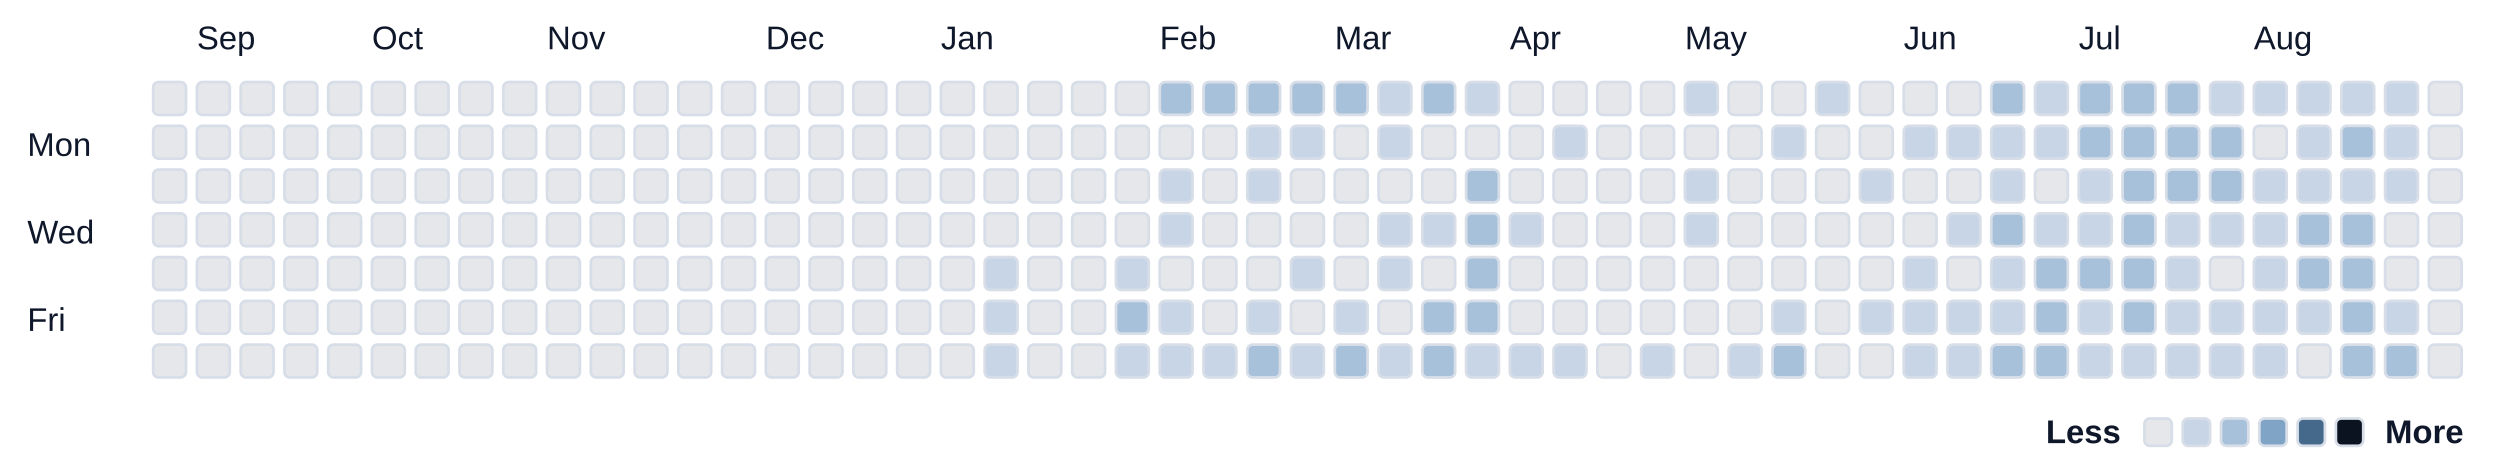
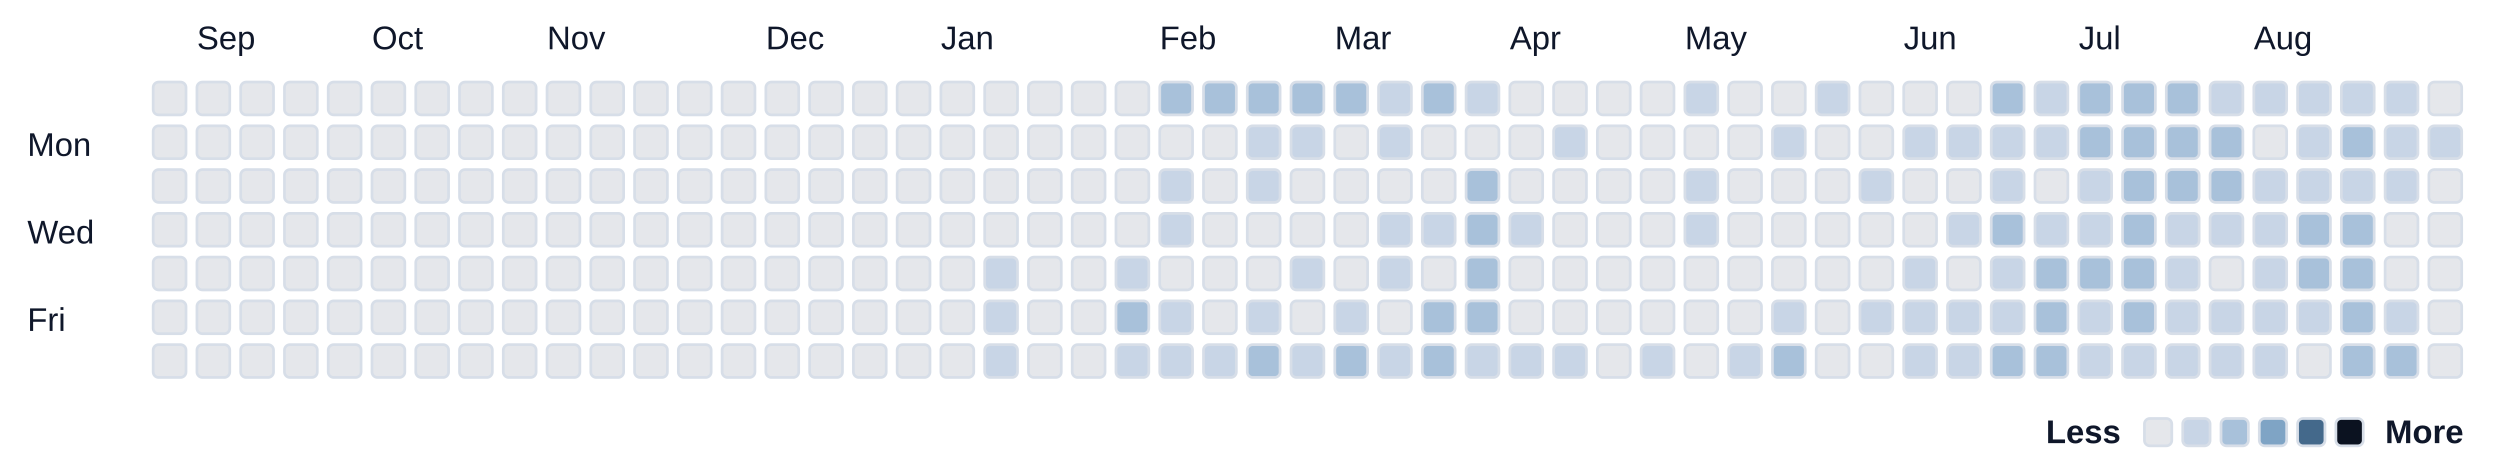
<svg xmlns="http://www.w3.org/2000/svg" baseProfile="tiny" height="174" version="1.2" width="914">
  <defs />
  <text fill="#0F172A" font-family="Segoe UI, Arial, sans-serif" font-size="12px" x="72" y="18">Sep</text>
  <text fill="#0F172A" font-family="Segoe UI, Arial, sans-serif" font-size="12px" x="136" y="18">Oct</text>
  <text fill="#0F172A" font-family="Segoe UI, Arial, sans-serif" font-size="12px" x="200" y="18">Nov</text>
  <text fill="#0F172A" font-family="Segoe UI, Arial, sans-serif" font-size="12px" x="280" y="18">Dec</text>
  <text fill="#0F172A" font-family="Segoe UI, Arial, sans-serif" font-size="12px" x="344" y="18">Jan</text>
  <text fill="#0F172A" font-family="Segoe UI, Arial, sans-serif" font-size="12px" x="424" y="18">Feb</text>
  <text fill="#0F172A" font-family="Segoe UI, Arial, sans-serif" font-size="12px" x="488" y="18">Mar</text>
  <text fill="#0F172A" font-family="Segoe UI, Arial, sans-serif" font-size="12px" x="552" y="18">Apr</text>
  <text fill="#0F172A" font-family="Segoe UI, Arial, sans-serif" font-size="12px" x="616" y="18">May</text>
  <text fill="#0F172A" font-family="Segoe UI, Arial, sans-serif" font-size="12px" x="696" y="18">Jun</text>
  <text fill="#0F172A" font-family="Segoe UI, Arial, sans-serif" font-size="12px" x="760" y="18">Jul</text>
  <text fill="#0F172A" font-family="Segoe UI, Arial, sans-serif" font-size="12px" x="824" y="18">Aug</text>
  <text fill="#0F172A" font-family="Segoe UI, Arial, sans-serif" font-size="12px" x="10" y="57">Mon</text>
  <text fill="#0F172A" font-family="Segoe UI, Arial, sans-serif" font-size="12px" x="10" y="89">Wed</text>
  <text fill="#0F172A" font-family="Segoe UI, Arial, sans-serif" font-size="12px" x="10" y="121">Fri</text>
  <rect fill="#E5E7EB" height="12" rx="2" ry="2" stroke="#D7DEE8" stroke-width="1" width="12" x="56" y="30" />
  <rect fill="#E5E7EB" height="12" rx="2" ry="2" stroke="#D7DEE8" stroke-width="1" width="12" x="56" y="46" />
  <rect fill="#E5E7EB" height="12" rx="2" ry="2" stroke="#D7DEE8" stroke-width="1" width="12" x="56" y="62" />
  <rect fill="#E5E7EB" height="12" rx="2" ry="2" stroke="#D7DEE8" stroke-width="1" width="12" x="56" y="78" />
  <rect fill="#E5E7EB" height="12" rx="2" ry="2" stroke="#D7DEE8" stroke-width="1" width="12" x="56" y="94" />
  <rect fill="#E5E7EB" height="12" rx="2" ry="2" stroke="#D7DEE8" stroke-width="1" width="12" x="56" y="110" />
  <rect fill="#E5E7EB" height="12" rx="2" ry="2" stroke="#D7DEE8" stroke-width="1" width="12" x="56" y="126" />
  <rect fill="#E5E7EB" height="12" rx="2" ry="2" stroke="#D7DEE8" stroke-width="1" width="12" x="72" y="30" />
  <rect fill="#E5E7EB" height="12" rx="2" ry="2" stroke="#D7DEE8" stroke-width="1" width="12" x="72" y="46" />
  <rect fill="#E5E7EB" height="12" rx="2" ry="2" stroke="#D7DEE8" stroke-width="1" width="12" x="72" y="62" />
  <rect fill="#E5E7EB" height="12" rx="2" ry="2" stroke="#D7DEE8" stroke-width="1" width="12" x="72" y="78" />
  <rect fill="#E5E7EB" height="12" rx="2" ry="2" stroke="#D7DEE8" stroke-width="1" width="12" x="72" y="94" />
  <rect fill="#E5E7EB" height="12" rx="2" ry="2" stroke="#D7DEE8" stroke-width="1" width="12" x="72" y="110" />
  <rect fill="#E5E7EB" height="12" rx="2" ry="2" stroke="#D7DEE8" stroke-width="1" width="12" x="72" y="126" />
  <rect fill="#E5E7EB" height="12" rx="2" ry="2" stroke="#D7DEE8" stroke-width="1" width="12" x="88" y="30" />
  <rect fill="#E5E7EB" height="12" rx="2" ry="2" stroke="#D7DEE8" stroke-width="1" width="12" x="88" y="46" />
  <rect fill="#E5E7EB" height="12" rx="2" ry="2" stroke="#D7DEE8" stroke-width="1" width="12" x="88" y="62" />
  <rect fill="#E5E7EB" height="12" rx="2" ry="2" stroke="#D7DEE8" stroke-width="1" width="12" x="88" y="78" />
  <rect fill="#E5E7EB" height="12" rx="2" ry="2" stroke="#D7DEE8" stroke-width="1" width="12" x="88" y="94" />
  <rect fill="#E5E7EB" height="12" rx="2" ry="2" stroke="#D7DEE8" stroke-width="1" width="12" x="88" y="110" />
  <rect fill="#E5E7EB" height="12" rx="2" ry="2" stroke="#D7DEE8" stroke-width="1" width="12" x="88" y="126" />
  <rect fill="#E5E7EB" height="12" rx="2" ry="2" stroke="#D7DEE8" stroke-width="1" width="12" x="104" y="30" />
  <rect fill="#E5E7EB" height="12" rx="2" ry="2" stroke="#D7DEE8" stroke-width="1" width="12" x="104" y="46" />
  <rect fill="#E5E7EB" height="12" rx="2" ry="2" stroke="#D7DEE8" stroke-width="1" width="12" x="104" y="62" />
  <rect fill="#E5E7EB" height="12" rx="2" ry="2" stroke="#D7DEE8" stroke-width="1" width="12" x="104" y="78" />
  <rect fill="#E5E7EB" height="12" rx="2" ry="2" stroke="#D7DEE8" stroke-width="1" width="12" x="104" y="94" />
  <rect fill="#E5E7EB" height="12" rx="2" ry="2" stroke="#D7DEE8" stroke-width="1" width="12" x="104" y="110" />
  <rect fill="#E5E7EB" height="12" rx="2" ry="2" stroke="#D7DEE8" stroke-width="1" width="12" x="104" y="126" />
  <rect fill="#E5E7EB" height="12" rx="2" ry="2" stroke="#D7DEE8" stroke-width="1" width="12" x="120" y="30" />
  <rect fill="#E5E7EB" height="12" rx="2" ry="2" stroke="#D7DEE8" stroke-width="1" width="12" x="120" y="46" />
  <rect fill="#E5E7EB" height="12" rx="2" ry="2" stroke="#D7DEE8" stroke-width="1" width="12" x="120" y="62" />
  <rect fill="#E5E7EB" height="12" rx="2" ry="2" stroke="#D7DEE8" stroke-width="1" width="12" x="120" y="78" />
  <rect fill="#E5E7EB" height="12" rx="2" ry="2" stroke="#D7DEE8" stroke-width="1" width="12" x="120" y="94" />
  <rect fill="#E5E7EB" height="12" rx="2" ry="2" stroke="#D7DEE8" stroke-width="1" width="12" x="120" y="110" />
  <rect fill="#E5E7EB" height="12" rx="2" ry="2" stroke="#D7DEE8" stroke-width="1" width="12" x="120" y="126" />
  <rect fill="#E5E7EB" height="12" rx="2" ry="2" stroke="#D7DEE8" stroke-width="1" width="12" x="136" y="30" />
  <rect fill="#E5E7EB" height="12" rx="2" ry="2" stroke="#D7DEE8" stroke-width="1" width="12" x="136" y="46" />
  <rect fill="#E5E7EB" height="12" rx="2" ry="2" stroke="#D7DEE8" stroke-width="1" width="12" x="136" y="62" />
  <rect fill="#E5E7EB" height="12" rx="2" ry="2" stroke="#D7DEE8" stroke-width="1" width="12" x="136" y="78" />
  <rect fill="#E5E7EB" height="12" rx="2" ry="2" stroke="#D7DEE8" stroke-width="1" width="12" x="136" y="94" />
  <rect fill="#E5E7EB" height="12" rx="2" ry="2" stroke="#D7DEE8" stroke-width="1" width="12" x="136" y="110" />
  <rect fill="#E5E7EB" height="12" rx="2" ry="2" stroke="#D7DEE8" stroke-width="1" width="12" x="136" y="126" />
  <rect fill="#E5E7EB" height="12" rx="2" ry="2" stroke="#D7DEE8" stroke-width="1" width="12" x="152" y="30" />
  <rect fill="#E5E7EB" height="12" rx="2" ry="2" stroke="#D7DEE8" stroke-width="1" width="12" x="152" y="46" />
  <rect fill="#E5E7EB" height="12" rx="2" ry="2" stroke="#D7DEE8" stroke-width="1" width="12" x="152" y="62" />
  <rect fill="#E5E7EB" height="12" rx="2" ry="2" stroke="#D7DEE8" stroke-width="1" width="12" x="152" y="78" />
  <rect fill="#E5E7EB" height="12" rx="2" ry="2" stroke="#D7DEE8" stroke-width="1" width="12" x="152" y="94" />
  <rect fill="#E5E7EB" height="12" rx="2" ry="2" stroke="#D7DEE8" stroke-width="1" width="12" x="152" y="110" />
  <rect fill="#E5E7EB" height="12" rx="2" ry="2" stroke="#D7DEE8" stroke-width="1" width="12" x="152" y="126" />
  <rect fill="#E5E7EB" height="12" rx="2" ry="2" stroke="#D7DEE8" stroke-width="1" width="12" x="168" y="30" />
  <rect fill="#E5E7EB" height="12" rx="2" ry="2" stroke="#D7DEE8" stroke-width="1" width="12" x="168" y="46" />
  <rect fill="#E5E7EB" height="12" rx="2" ry="2" stroke="#D7DEE8" stroke-width="1" width="12" x="168" y="62" />
  <rect fill="#E5E7EB" height="12" rx="2" ry="2" stroke="#D7DEE8" stroke-width="1" width="12" x="168" y="78" />
  <rect fill="#E5E7EB" height="12" rx="2" ry="2" stroke="#D7DEE8" stroke-width="1" width="12" x="168" y="94" />
  <rect fill="#E5E7EB" height="12" rx="2" ry="2" stroke="#D7DEE8" stroke-width="1" width="12" x="168" y="110" />
  <rect fill="#E5E7EB" height="12" rx="2" ry="2" stroke="#D7DEE8" stroke-width="1" width="12" x="168" y="126" />
  <rect fill="#E5E7EB" height="12" rx="2" ry="2" stroke="#D7DEE8" stroke-width="1" width="12" x="184" y="30" />
  <rect fill="#E5E7EB" height="12" rx="2" ry="2" stroke="#D7DEE8" stroke-width="1" width="12" x="184" y="46" />
  <rect fill="#E5E7EB" height="12" rx="2" ry="2" stroke="#D7DEE8" stroke-width="1" width="12" x="184" y="62" />
  <rect fill="#E5E7EB" height="12" rx="2" ry="2" stroke="#D7DEE8" stroke-width="1" width="12" x="184" y="78" />
  <rect fill="#E5E7EB" height="12" rx="2" ry="2" stroke="#D7DEE8" stroke-width="1" width="12" x="184" y="94" />
  <rect fill="#E5E7EB" height="12" rx="2" ry="2" stroke="#D7DEE8" stroke-width="1" width="12" x="184" y="110" />
  <rect fill="#E5E7EB" height="12" rx="2" ry="2" stroke="#D7DEE8" stroke-width="1" width="12" x="184" y="126" />
  <rect fill="#E5E7EB" height="12" rx="2" ry="2" stroke="#D7DEE8" stroke-width="1" width="12" x="200" y="30" />
  <rect fill="#E5E7EB" height="12" rx="2" ry="2" stroke="#D7DEE8" stroke-width="1" width="12" x="200" y="46" />
  <rect fill="#E5E7EB" height="12" rx="2" ry="2" stroke="#D7DEE8" stroke-width="1" width="12" x="200" y="62" />
  <rect fill="#E5E7EB" height="12" rx="2" ry="2" stroke="#D7DEE8" stroke-width="1" width="12" x="200" y="78" />
  <rect fill="#E5E7EB" height="12" rx="2" ry="2" stroke="#D7DEE8" stroke-width="1" width="12" x="200" y="94" />
  <rect fill="#E5E7EB" height="12" rx="2" ry="2" stroke="#D7DEE8" stroke-width="1" width="12" x="200" y="110" />
  <rect fill="#E5E7EB" height="12" rx="2" ry="2" stroke="#D7DEE8" stroke-width="1" width="12" x="200" y="126" />
  <rect fill="#E5E7EB" height="12" rx="2" ry="2" stroke="#D7DEE8" stroke-width="1" width="12" x="216" y="30" />
  <rect fill="#E5E7EB" height="12" rx="2" ry="2" stroke="#D7DEE8" stroke-width="1" width="12" x="216" y="46" />
  <rect fill="#E5E7EB" height="12" rx="2" ry="2" stroke="#D7DEE8" stroke-width="1" width="12" x="216" y="62" />
  <rect fill="#E5E7EB" height="12" rx="2" ry="2" stroke="#D7DEE8" stroke-width="1" width="12" x="216" y="78" />
  <rect fill="#E5E7EB" height="12" rx="2" ry="2" stroke="#D7DEE8" stroke-width="1" width="12" x="216" y="94" />
  <rect fill="#E5E7EB" height="12" rx="2" ry="2" stroke="#D7DEE8" stroke-width="1" width="12" x="216" y="110" />
  <rect fill="#E5E7EB" height="12" rx="2" ry="2" stroke="#D7DEE8" stroke-width="1" width="12" x="216" y="126" />
  <rect fill="#E5E7EB" height="12" rx="2" ry="2" stroke="#D7DEE8" stroke-width="1" width="12" x="232" y="30" />
  <rect fill="#E5E7EB" height="12" rx="2" ry="2" stroke="#D7DEE8" stroke-width="1" width="12" x="232" y="46" />
  <rect fill="#E5E7EB" height="12" rx="2" ry="2" stroke="#D7DEE8" stroke-width="1" width="12" x="232" y="62" />
  <rect fill="#E5E7EB" height="12" rx="2" ry="2" stroke="#D7DEE8" stroke-width="1" width="12" x="232" y="78" />
  <rect fill="#E5E7EB" height="12" rx="2" ry="2" stroke="#D7DEE8" stroke-width="1" width="12" x="232" y="94" />
  <rect fill="#E5E7EB" height="12" rx="2" ry="2" stroke="#D7DEE8" stroke-width="1" width="12" x="232" y="110" />
  <rect fill="#E5E7EB" height="12" rx="2" ry="2" stroke="#D7DEE8" stroke-width="1" width="12" x="232" y="126" />
  <rect fill="#E5E7EB" height="12" rx="2" ry="2" stroke="#D7DEE8" stroke-width="1" width="12" x="248" y="30" />
  <rect fill="#E5E7EB" height="12" rx="2" ry="2" stroke="#D7DEE8" stroke-width="1" width="12" x="248" y="46" />
  <rect fill="#E5E7EB" height="12" rx="2" ry="2" stroke="#D7DEE8" stroke-width="1" width="12" x="248" y="62" />
  <rect fill="#E5E7EB" height="12" rx="2" ry="2" stroke="#D7DEE8" stroke-width="1" width="12" x="248" y="78" />
  <rect fill="#E5E7EB" height="12" rx="2" ry="2" stroke="#D7DEE8" stroke-width="1" width="12" x="248" y="94" />
  <rect fill="#E5E7EB" height="12" rx="2" ry="2" stroke="#D7DEE8" stroke-width="1" width="12" x="248" y="110" />
  <rect fill="#E5E7EB" height="12" rx="2" ry="2" stroke="#D7DEE8" stroke-width="1" width="12" x="248" y="126" />
  <rect fill="#E5E7EB" height="12" rx="2" ry="2" stroke="#D7DEE8" stroke-width="1" width="12" x="264" y="30" />
  <rect fill="#E5E7EB" height="12" rx="2" ry="2" stroke="#D7DEE8" stroke-width="1" width="12" x="264" y="46" />
  <rect fill="#E5E7EB" height="12" rx="2" ry="2" stroke="#D7DEE8" stroke-width="1" width="12" x="264" y="62" />
  <rect fill="#E5E7EB" height="12" rx="2" ry="2" stroke="#D7DEE8" stroke-width="1" width="12" x="264" y="78" />
  <rect fill="#E5E7EB" height="12" rx="2" ry="2" stroke="#D7DEE8" stroke-width="1" width="12" x="264" y="94" />
  <rect fill="#E5E7EB" height="12" rx="2" ry="2" stroke="#D7DEE8" stroke-width="1" width="12" x="264" y="110" />
  <rect fill="#E5E7EB" height="12" rx="2" ry="2" stroke="#D7DEE8" stroke-width="1" width="12" x="264" y="126" />
  <rect fill="#E5E7EB" height="12" rx="2" ry="2" stroke="#D7DEE8" stroke-width="1" width="12" x="280" y="30" />
  <rect fill="#E5E7EB" height="12" rx="2" ry="2" stroke="#D7DEE8" stroke-width="1" width="12" x="280" y="46" />
  <rect fill="#E5E7EB" height="12" rx="2" ry="2" stroke="#D7DEE8" stroke-width="1" width="12" x="280" y="62" />
  <rect fill="#E5E7EB" height="12" rx="2" ry="2" stroke="#D7DEE8" stroke-width="1" width="12" x="280" y="78" />
  <rect fill="#E5E7EB" height="12" rx="2" ry="2" stroke="#D7DEE8" stroke-width="1" width="12" x="280" y="94" />
  <rect fill="#E5E7EB" height="12" rx="2" ry="2" stroke="#D7DEE8" stroke-width="1" width="12" x="280" y="110" />
  <rect fill="#E5E7EB" height="12" rx="2" ry="2" stroke="#D7DEE8" stroke-width="1" width="12" x="280" y="126" />
  <rect fill="#E5E7EB" height="12" rx="2" ry="2" stroke="#D7DEE8" stroke-width="1" width="12" x="296" y="30" />
  <rect fill="#E5E7EB" height="12" rx="2" ry="2" stroke="#D7DEE8" stroke-width="1" width="12" x="296" y="46" />
  <rect fill="#E5E7EB" height="12" rx="2" ry="2" stroke="#D7DEE8" stroke-width="1" width="12" x="296" y="62" />
  <rect fill="#E5E7EB" height="12" rx="2" ry="2" stroke="#D7DEE8" stroke-width="1" width="12" x="296" y="78" />
  <rect fill="#E5E7EB" height="12" rx="2" ry="2" stroke="#D7DEE8" stroke-width="1" width="12" x="296" y="94" />
  <rect fill="#E5E7EB" height="12" rx="2" ry="2" stroke="#D7DEE8" stroke-width="1" width="12" x="296" y="110" />
  <rect fill="#E5E7EB" height="12" rx="2" ry="2" stroke="#D7DEE8" stroke-width="1" width="12" x="296" y="126" />
  <rect fill="#E5E7EB" height="12" rx="2" ry="2" stroke="#D7DEE8" stroke-width="1" width="12" x="312" y="30" />
  <rect fill="#E5E7EB" height="12" rx="2" ry="2" stroke="#D7DEE8" stroke-width="1" width="12" x="312" y="46" />
  <rect fill="#E5E7EB" height="12" rx="2" ry="2" stroke="#D7DEE8" stroke-width="1" width="12" x="312" y="62" />
  <rect fill="#E5E7EB" height="12" rx="2" ry="2" stroke="#D7DEE8" stroke-width="1" width="12" x="312" y="78" />
  <rect fill="#E5E7EB" height="12" rx="2" ry="2" stroke="#D7DEE8" stroke-width="1" width="12" x="312" y="94" />
  <rect fill="#E5E7EB" height="12" rx="2" ry="2" stroke="#D7DEE8" stroke-width="1" width="12" x="312" y="110" />
  <rect fill="#E5E7EB" height="12" rx="2" ry="2" stroke="#D7DEE8" stroke-width="1" width="12" x="312" y="126" />
  <rect fill="#E5E7EB" height="12" rx="2" ry="2" stroke="#D7DEE8" stroke-width="1" width="12" x="328" y="30" />
  <rect fill="#E5E7EB" height="12" rx="2" ry="2" stroke="#D7DEE8" stroke-width="1" width="12" x="328" y="46" />
  <rect fill="#E5E7EB" height="12" rx="2" ry="2" stroke="#D7DEE8" stroke-width="1" width="12" x="328" y="62" />
  <rect fill="#E5E7EB" height="12" rx="2" ry="2" stroke="#D7DEE8" stroke-width="1" width="12" x="328" y="78" />
  <rect fill="#E5E7EB" height="12" rx="2" ry="2" stroke="#D7DEE8" stroke-width="1" width="12" x="328" y="94" />
  <rect fill="#E5E7EB" height="12" rx="2" ry="2" stroke="#D7DEE8" stroke-width="1" width="12" x="328" y="110" />
  <rect fill="#E5E7EB" height="12" rx="2" ry="2" stroke="#D7DEE8" stroke-width="1" width="12" x="328" y="126" />
  <rect fill="#E5E7EB" height="12" rx="2" ry="2" stroke="#D7DEE8" stroke-width="1" width="12" x="344" y="30" />
  <rect fill="#E5E7EB" height="12" rx="2" ry="2" stroke="#D7DEE8" stroke-width="1" width="12" x="344" y="46" />
  <rect fill="#E5E7EB" height="12" rx="2" ry="2" stroke="#D7DEE8" stroke-width="1" width="12" x="344" y="62" />
  <rect fill="#E5E7EB" height="12" rx="2" ry="2" stroke="#D7DEE8" stroke-width="1" width="12" x="344" y="78" />
  <rect fill="#E5E7EB" height="12" rx="2" ry="2" stroke="#D7DEE8" stroke-width="1" width="12" x="344" y="94" />
  <rect fill="#E5E7EB" height="12" rx="2" ry="2" stroke="#D7DEE8" stroke-width="1" width="12" x="344" y="110" />
  <rect fill="#E5E7EB" height="12" rx="2" ry="2" stroke="#D7DEE8" stroke-width="1" width="12" x="344" y="126" />
  <rect fill="#E5E7EB" height="12" rx="2" ry="2" stroke="#D7DEE8" stroke-width="1" width="12" x="360" y="30" />
  <rect fill="#E5E7EB" height="12" rx="2" ry="2" stroke="#D7DEE8" stroke-width="1" width="12" x="360" y="46" />
  <rect fill="#E5E7EB" height="12" rx="2" ry="2" stroke="#D7DEE8" stroke-width="1" width="12" x="360" y="62" />
  <rect fill="#E5E7EB" height="12" rx="2" ry="2" stroke="#D7DEE8" stroke-width="1" width="12" x="360" y="78" />
  <rect fill="#C8D5E6" height="12" rx="2" ry="2" stroke="#D7DEE8" stroke-width="1" width="12" x="360" y="94" />
  <rect fill="#C8D5E6" height="12" rx="2" ry="2" stroke="#D7DEE8" stroke-width="1" width="12" x="360" y="110" />
  <rect fill="#C8D5E6" height="12" rx="2" ry="2" stroke="#D7DEE8" stroke-width="1" width="12" x="360" y="126" />
  <rect fill="#E5E7EB" height="12" rx="2" ry="2" stroke="#D7DEE8" stroke-width="1" width="12" x="376" y="30" />
  <rect fill="#E5E7EB" height="12" rx="2" ry="2" stroke="#D7DEE8" stroke-width="1" width="12" x="376" y="46" />
  <rect fill="#E5E7EB" height="12" rx="2" ry="2" stroke="#D7DEE8" stroke-width="1" width="12" x="376" y="62" />
  <rect fill="#E5E7EB" height="12" rx="2" ry="2" stroke="#D7DEE8" stroke-width="1" width="12" x="376" y="78" />
  <rect fill="#E5E7EB" height="12" rx="2" ry="2" stroke="#D7DEE8" stroke-width="1" width="12" x="376" y="94" />
  <rect fill="#E5E7EB" height="12" rx="2" ry="2" stroke="#D7DEE8" stroke-width="1" width="12" x="376" y="110" />
  <rect fill="#E5E7EB" height="12" rx="2" ry="2" stroke="#D7DEE8" stroke-width="1" width="12" x="376" y="126" />
  <rect fill="#E5E7EB" height="12" rx="2" ry="2" stroke="#D7DEE8" stroke-width="1" width="12" x="392" y="30" />
  <rect fill="#E5E7EB" height="12" rx="2" ry="2" stroke="#D7DEE8" stroke-width="1" width="12" x="392" y="46" />
  <rect fill="#E5E7EB" height="12" rx="2" ry="2" stroke="#D7DEE8" stroke-width="1" width="12" x="392" y="62" />
  <rect fill="#E5E7EB" height="12" rx="2" ry="2" stroke="#D7DEE8" stroke-width="1" width="12" x="392" y="78" />
  <rect fill="#E5E7EB" height="12" rx="2" ry="2" stroke="#D7DEE8" stroke-width="1" width="12" x="392" y="94" />
  <rect fill="#E5E7EB" height="12" rx="2" ry="2" stroke="#D7DEE8" stroke-width="1" width="12" x="392" y="110" />
  <rect fill="#E5E7EB" height="12" rx="2" ry="2" stroke="#D7DEE8" stroke-width="1" width="12" x="392" y="126" />
  <rect fill="#E5E7EB" height="12" rx="2" ry="2" stroke="#D7DEE8" stroke-width="1" width="12" x="408" y="30" />
  <rect fill="#E5E7EB" height="12" rx="2" ry="2" stroke="#D7DEE8" stroke-width="1" width="12" x="408" y="46" />
  <rect fill="#E5E7EB" height="12" rx="2" ry="2" stroke="#D7DEE8" stroke-width="1" width="12" x="408" y="62" />
  <rect fill="#E5E7EB" height="12" rx="2" ry="2" stroke="#D7DEE8" stroke-width="1" width="12" x="408" y="78" />
  <rect fill="#C8D5E6" height="12" rx="2" ry="2" stroke="#D7DEE8" stroke-width="1" width="12" x="408" y="94" />
  <rect fill="#A8C1DA" height="12" rx="2" ry="2" stroke="#D7DEE8" stroke-width="1" width="12" x="408" y="110" />
  <rect fill="#C8D5E6" height="12" rx="2" ry="2" stroke="#D7DEE8" stroke-width="1" width="12" x="408" y="126" />
  <rect fill="#A8C1DA" height="12" rx="2" ry="2" stroke="#D7DEE8" stroke-width="1" width="12" x="424" y="30" />
  <rect fill="#E5E7EB" height="12" rx="2" ry="2" stroke="#D7DEE8" stroke-width="1" width="12" x="424" y="46" />
  <rect fill="#C8D5E6" height="12" rx="2" ry="2" stroke="#D7DEE8" stroke-width="1" width="12" x="424" y="62" />
  <rect fill="#C8D5E6" height="12" rx="2" ry="2" stroke="#D7DEE8" stroke-width="1" width="12" x="424" y="78" />
  <rect fill="#E5E7EB" height="12" rx="2" ry="2" stroke="#D7DEE8" stroke-width="1" width="12" x="424" y="94" />
  <rect fill="#C8D5E6" height="12" rx="2" ry="2" stroke="#D7DEE8" stroke-width="1" width="12" x="424" y="110" />
  <rect fill="#C8D5E6" height="12" rx="2" ry="2" stroke="#D7DEE8" stroke-width="1" width="12" x="424" y="126" />
  <rect fill="#A8C1DA" height="12" rx="2" ry="2" stroke="#D7DEE8" stroke-width="1" width="12" x="440" y="30" />
  <rect fill="#E5E7EB" height="12" rx="2" ry="2" stroke="#D7DEE8" stroke-width="1" width="12" x="440" y="46" />
  <rect fill="#E5E7EB" height="12" rx="2" ry="2" stroke="#D7DEE8" stroke-width="1" width="12" x="440" y="62" />
  <rect fill="#E5E7EB" height="12" rx="2" ry="2" stroke="#D7DEE8" stroke-width="1" width="12" x="440" y="78" />
  <rect fill="#E5E7EB" height="12" rx="2" ry="2" stroke="#D7DEE8" stroke-width="1" width="12" x="440" y="94" />
  <rect fill="#E5E7EB" height="12" rx="2" ry="2" stroke="#D7DEE8" stroke-width="1" width="12" x="440" y="110" />
  <rect fill="#C8D5E6" height="12" rx="2" ry="2" stroke="#D7DEE8" stroke-width="1" width="12" x="440" y="126" />
  <rect fill="#A8C1DA" height="12" rx="2" ry="2" stroke="#D7DEE8" stroke-width="1" width="12" x="456" y="30" />
  <rect fill="#C8D5E6" height="12" rx="2" ry="2" stroke="#D7DEE8" stroke-width="1" width="12" x="456" y="46" />
  <rect fill="#C8D5E6" height="12" rx="2" ry="2" stroke="#D7DEE8" stroke-width="1" width="12" x="456" y="62" />
  <rect fill="#E5E7EB" height="12" rx="2" ry="2" stroke="#D7DEE8" stroke-width="1" width="12" x="456" y="78" />
  <rect fill="#E5E7EB" height="12" rx="2" ry="2" stroke="#D7DEE8" stroke-width="1" width="12" x="456" y="94" />
  <rect fill="#C8D5E6" height="12" rx="2" ry="2" stroke="#D7DEE8" stroke-width="1" width="12" x="456" y="110" />
  <rect fill="#A8C1DA" height="12" rx="2" ry="2" stroke="#D7DEE8" stroke-width="1" width="12" x="456" y="126" />
  <rect fill="#A8C1DA" height="12" rx="2" ry="2" stroke="#D7DEE8" stroke-width="1" width="12" x="472" y="30" />
  <rect fill="#C8D5E6" height="12" rx="2" ry="2" stroke="#D7DEE8" stroke-width="1" width="12" x="472" y="46" />
  <rect fill="#E5E7EB" height="12" rx="2" ry="2" stroke="#D7DEE8" stroke-width="1" width="12" x="472" y="62" />
  <rect fill="#E5E7EB" height="12" rx="2" ry="2" stroke="#D7DEE8" stroke-width="1" width="12" x="472" y="78" />
  <rect fill="#C8D5E6" height="12" rx="2" ry="2" stroke="#D7DEE8" stroke-width="1" width="12" x="472" y="94" />
  <rect fill="#E5E7EB" height="12" rx="2" ry="2" stroke="#D7DEE8" stroke-width="1" width="12" x="472" y="110" />
  <rect fill="#C8D5E6" height="12" rx="2" ry="2" stroke="#D7DEE8" stroke-width="1" width="12" x="472" y="126" />
  <rect fill="#A8C1DA" height="12" rx="2" ry="2" stroke="#D7DEE8" stroke-width="1" width="12" x="488" y="30" />
  <rect fill="#E5E7EB" height="12" rx="2" ry="2" stroke="#D7DEE8" stroke-width="1" width="12" x="488" y="46" />
  <rect fill="#E5E7EB" height="12" rx="2" ry="2" stroke="#D7DEE8" stroke-width="1" width="12" x="488" y="62" />
  <rect fill="#E5E7EB" height="12" rx="2" ry="2" stroke="#D7DEE8" stroke-width="1" width="12" x="488" y="78" />
  <rect fill="#E5E7EB" height="12" rx="2" ry="2" stroke="#D7DEE8" stroke-width="1" width="12" x="488" y="94" />
  <rect fill="#C8D5E6" height="12" rx="2" ry="2" stroke="#D7DEE8" stroke-width="1" width="12" x="488" y="110" />
  <rect fill="#A8C1DA" height="12" rx="2" ry="2" stroke="#D7DEE8" stroke-width="1" width="12" x="488" y="126" />
  <rect fill="#C8D5E6" height="12" rx="2" ry="2" stroke="#D7DEE8" stroke-width="1" width="12" x="504" y="30" />
  <rect fill="#C8D5E6" height="12" rx="2" ry="2" stroke="#D7DEE8" stroke-width="1" width="12" x="504" y="46" />
  <rect fill="#E5E7EB" height="12" rx="2" ry="2" stroke="#D7DEE8" stroke-width="1" width="12" x="504" y="62" />
  <rect fill="#C8D5E6" height="12" rx="2" ry="2" stroke="#D7DEE8" stroke-width="1" width="12" x="504" y="78" />
  <rect fill="#C8D5E6" height="12" rx="2" ry="2" stroke="#D7DEE8" stroke-width="1" width="12" x="504" y="94" />
  <rect fill="#E5E7EB" height="12" rx="2" ry="2" stroke="#D7DEE8" stroke-width="1" width="12" x="504" y="110" />
  <rect fill="#C8D5E6" height="12" rx="2" ry="2" stroke="#D7DEE8" stroke-width="1" width="12" x="504" y="126" />
  <rect fill="#A8C1DA" height="12" rx="2" ry="2" stroke="#D7DEE8" stroke-width="1" width="12" x="520" y="30" />
  <rect fill="#E5E7EB" height="12" rx="2" ry="2" stroke="#D7DEE8" stroke-width="1" width="12" x="520" y="46" />
  <rect fill="#E5E7EB" height="12" rx="2" ry="2" stroke="#D7DEE8" stroke-width="1" width="12" x="520" y="62" />
  <rect fill="#C8D5E6" height="12" rx="2" ry="2" stroke="#D7DEE8" stroke-width="1" width="12" x="520" y="78" />
  <rect fill="#E5E7EB" height="12" rx="2" ry="2" stroke="#D7DEE8" stroke-width="1" width="12" x="520" y="94" />
  <rect fill="#A8C1DA" height="12" rx="2" ry="2" stroke="#D7DEE8" stroke-width="1" width="12" x="520" y="110" />
  <rect fill="#A8C1DA" height="12" rx="2" ry="2" stroke="#D7DEE8" stroke-width="1" width="12" x="520" y="126" />
  <rect fill="#C8D5E6" height="12" rx="2" ry="2" stroke="#D7DEE8" stroke-width="1" width="12" x="536" y="30" />
  <rect fill="#E5E7EB" height="12" rx="2" ry="2" stroke="#D7DEE8" stroke-width="1" width="12" x="536" y="46" />
  <rect fill="#A8C1DA" height="12" rx="2" ry="2" stroke="#D7DEE8" stroke-width="1" width="12" x="536" y="62" />
  <rect fill="#A8C1DA" height="12" rx="2" ry="2" stroke="#D7DEE8" stroke-width="1" width="12" x="536" y="78" />
  <rect fill="#A8C1DA" height="12" rx="2" ry="2" stroke="#D7DEE8" stroke-width="1" width="12" x="536" y="94" />
  <rect fill="#A8C1DA" height="12" rx="2" ry="2" stroke="#D7DEE8" stroke-width="1" width="12" x="536" y="110" />
  <rect fill="#C8D5E6" height="12" rx="2" ry="2" stroke="#D7DEE8" stroke-width="1" width="12" x="536" y="126" />
  <rect fill="#E5E7EB" height="12" rx="2" ry="2" stroke="#D7DEE8" stroke-width="1" width="12" x="552" y="30" />
  <rect fill="#E5E7EB" height="12" rx="2" ry="2" stroke="#D7DEE8" stroke-width="1" width="12" x="552" y="46" />
  <rect fill="#E5E7EB" height="12" rx="2" ry="2" stroke="#D7DEE8" stroke-width="1" width="12" x="552" y="62" />
  <rect fill="#C8D5E6" height="12" rx="2" ry="2" stroke="#D7DEE8" stroke-width="1" width="12" x="552" y="78" />
  <rect fill="#E5E7EB" height="12" rx="2" ry="2" stroke="#D7DEE8" stroke-width="1" width="12" x="552" y="94" />
  <rect fill="#E5E7EB" height="12" rx="2" ry="2" stroke="#D7DEE8" stroke-width="1" width="12" x="552" y="110" />
  <rect fill="#C8D5E6" height="12" rx="2" ry="2" stroke="#D7DEE8" stroke-width="1" width="12" x="552" y="126" />
  <rect fill="#E5E7EB" height="12" rx="2" ry="2" stroke="#D7DEE8" stroke-width="1" width="12" x="568" y="30" />
  <rect fill="#C8D5E6" height="12" rx="2" ry="2" stroke="#D7DEE8" stroke-width="1" width="12" x="568" y="46" />
  <rect fill="#E5E7EB" height="12" rx="2" ry="2" stroke="#D7DEE8" stroke-width="1" width="12" x="568" y="62" />
  <rect fill="#E5E7EB" height="12" rx="2" ry="2" stroke="#D7DEE8" stroke-width="1" width="12" x="568" y="78" />
  <rect fill="#E5E7EB" height="12" rx="2" ry="2" stroke="#D7DEE8" stroke-width="1" width="12" x="568" y="94" />
  <rect fill="#E5E7EB" height="12" rx="2" ry="2" stroke="#D7DEE8" stroke-width="1" width="12" x="568" y="110" />
  <rect fill="#C8D5E6" height="12" rx="2" ry="2" stroke="#D7DEE8" stroke-width="1" width="12" x="568" y="126" />
  <rect fill="#E5E7EB" height="12" rx="2" ry="2" stroke="#D7DEE8" stroke-width="1" width="12" x="584" y="30" />
  <rect fill="#E5E7EB" height="12" rx="2" ry="2" stroke="#D7DEE8" stroke-width="1" width="12" x="584" y="46" />
  <rect fill="#E5E7EB" height="12" rx="2" ry="2" stroke="#D7DEE8" stroke-width="1" width="12" x="584" y="62" />
  <rect fill="#E5E7EB" height="12" rx="2" ry="2" stroke="#D7DEE8" stroke-width="1" width="12" x="584" y="78" />
  <rect fill="#E5E7EB" height="12" rx="2" ry="2" stroke="#D7DEE8" stroke-width="1" width="12" x="584" y="94" />
  <rect fill="#E5E7EB" height="12" rx="2" ry="2" stroke="#D7DEE8" stroke-width="1" width="12" x="584" y="110" />
  <rect fill="#E5E7EB" height="12" rx="2" ry="2" stroke="#D7DEE8" stroke-width="1" width="12" x="584" y="126" />
  <rect fill="#E5E7EB" height="12" rx="2" ry="2" stroke="#D7DEE8" stroke-width="1" width="12" x="600" y="30" />
  <rect fill="#E5E7EB" height="12" rx="2" ry="2" stroke="#D7DEE8" stroke-width="1" width="12" x="600" y="46" />
  <rect fill="#E5E7EB" height="12" rx="2" ry="2" stroke="#D7DEE8" stroke-width="1" width="12" x="600" y="62" />
  <rect fill="#E5E7EB" height="12" rx="2" ry="2" stroke="#D7DEE8" stroke-width="1" width="12" x="600" y="78" />
  <rect fill="#E5E7EB" height="12" rx="2" ry="2" stroke="#D7DEE8" stroke-width="1" width="12" x="600" y="94" />
  <rect fill="#E5E7EB" height="12" rx="2" ry="2" stroke="#D7DEE8" stroke-width="1" width="12" x="600" y="110" />
  <rect fill="#C8D5E6" height="12" rx="2" ry="2" stroke="#D7DEE8" stroke-width="1" width="12" x="600" y="126" />
  <rect fill="#C8D5E6" height="12" rx="2" ry="2" stroke="#D7DEE8" stroke-width="1" width="12" x="616" y="30" />
  <rect fill="#E5E7EB" height="12" rx="2" ry="2" stroke="#D7DEE8" stroke-width="1" width="12" x="616" y="46" />
  <rect fill="#C8D5E6" height="12" rx="2" ry="2" stroke="#D7DEE8" stroke-width="1" width="12" x="616" y="62" />
  <rect fill="#C8D5E6" height="12" rx="2" ry="2" stroke="#D7DEE8" stroke-width="1" width="12" x="616" y="78" />
  <rect fill="#E5E7EB" height="12" rx="2" ry="2" stroke="#D7DEE8" stroke-width="1" width="12" x="616" y="94" />
  <rect fill="#E5E7EB" height="12" rx="2" ry="2" stroke="#D7DEE8" stroke-width="1" width="12" x="616" y="110" />
  <rect fill="#E5E7EB" height="12" rx="2" ry="2" stroke="#D7DEE8" stroke-width="1" width="12" x="616" y="126" />
  <rect fill="#E5E7EB" height="12" rx="2" ry="2" stroke="#D7DEE8" stroke-width="1" width="12" x="632" y="30" />
  <rect fill="#E5E7EB" height="12" rx="2" ry="2" stroke="#D7DEE8" stroke-width="1" width="12" x="632" y="46" />
  <rect fill="#E5E7EB" height="12" rx="2" ry="2" stroke="#D7DEE8" stroke-width="1" width="12" x="632" y="62" />
  <rect fill="#E5E7EB" height="12" rx="2" ry="2" stroke="#D7DEE8" stroke-width="1" width="12" x="632" y="78" />
  <rect fill="#E5E7EB" height="12" rx="2" ry="2" stroke="#D7DEE8" stroke-width="1" width="12" x="632" y="94" />
  <rect fill="#E5E7EB" height="12" rx="2" ry="2" stroke="#D7DEE8" stroke-width="1" width="12" x="632" y="110" />
  <rect fill="#C8D5E6" height="12" rx="2" ry="2" stroke="#D7DEE8" stroke-width="1" width="12" x="632" y="126" />
  <rect fill="#E5E7EB" height="12" rx="2" ry="2" stroke="#D7DEE8" stroke-width="1" width="12" x="648" y="30" />
  <rect fill="#C8D5E6" height="12" rx="2" ry="2" stroke="#D7DEE8" stroke-width="1" width="12" x="648" y="46" />
  <rect fill="#E5E7EB" height="12" rx="2" ry="2" stroke="#D7DEE8" stroke-width="1" width="12" x="648" y="62" />
  <rect fill="#E5E7EB" height="12" rx="2" ry="2" stroke="#D7DEE8" stroke-width="1" width="12" x="648" y="78" />
  <rect fill="#E5E7EB" height="12" rx="2" ry="2" stroke="#D7DEE8" stroke-width="1" width="12" x="648" y="94" />
  <rect fill="#C8D5E6" height="12" rx="2" ry="2" stroke="#D7DEE8" stroke-width="1" width="12" x="648" y="110" />
  <rect fill="#A8C1DA" height="12" rx="2" ry="2" stroke="#D7DEE8" stroke-width="1" width="12" x="648" y="126" />
  <rect fill="#C8D5E6" height="12" rx="2" ry="2" stroke="#D7DEE8" stroke-width="1" width="12" x="664" y="30" />
  <rect fill="#E5E7EB" height="12" rx="2" ry="2" stroke="#D7DEE8" stroke-width="1" width="12" x="664" y="46" />
  <rect fill="#E5E7EB" height="12" rx="2" ry="2" stroke="#D7DEE8" stroke-width="1" width="12" x="664" y="62" />
  <rect fill="#E5E7EB" height="12" rx="2" ry="2" stroke="#D7DEE8" stroke-width="1" width="12" x="664" y="78" />
  <rect fill="#E5E7EB" height="12" rx="2" ry="2" stroke="#D7DEE8" stroke-width="1" width="12" x="664" y="94" />
  <rect fill="#E5E7EB" height="12" rx="2" ry="2" stroke="#D7DEE8" stroke-width="1" width="12" x="664" y="110" />
  <rect fill="#E5E7EB" height="12" rx="2" ry="2" stroke="#D7DEE8" stroke-width="1" width="12" x="664" y="126" />
  <rect fill="#E5E7EB" height="12" rx="2" ry="2" stroke="#D7DEE8" stroke-width="1" width="12" x="680" y="30" />
  <rect fill="#E5E7EB" height="12" rx="2" ry="2" stroke="#D7DEE8" stroke-width="1" width="12" x="680" y="46" />
  <rect fill="#C8D5E6" height="12" rx="2" ry="2" stroke="#D7DEE8" stroke-width="1" width="12" x="680" y="62" />
  <rect fill="#E5E7EB" height="12" rx="2" ry="2" stroke="#D7DEE8" stroke-width="1" width="12" x="680" y="78" />
  <rect fill="#E5E7EB" height="12" rx="2" ry="2" stroke="#D7DEE8" stroke-width="1" width="12" x="680" y="94" />
  <rect fill="#C8D5E6" height="12" rx="2" ry="2" stroke="#D7DEE8" stroke-width="1" width="12" x="680" y="110" />
  <rect fill="#E5E7EB" height="12" rx="2" ry="2" stroke="#D7DEE8" stroke-width="1" width="12" x="680" y="126" />
  <rect fill="#E5E7EB" height="12" rx="2" ry="2" stroke="#D7DEE8" stroke-width="1" width="12" x="696" y="30" />
  <rect fill="#C8D5E6" height="12" rx="2" ry="2" stroke="#D7DEE8" stroke-width="1" width="12" x="696" y="46" />
  <rect fill="#E5E7EB" height="12" rx="2" ry="2" stroke="#D7DEE8" stroke-width="1" width="12" x="696" y="62" />
  <rect fill="#E5E7EB" height="12" rx="2" ry="2" stroke="#D7DEE8" stroke-width="1" width="12" x="696" y="78" />
  <rect fill="#C8D5E6" height="12" rx="2" ry="2" stroke="#D7DEE8" stroke-width="1" width="12" x="696" y="94" />
  <rect fill="#C8D5E6" height="12" rx="2" ry="2" stroke="#D7DEE8" stroke-width="1" width="12" x="696" y="110" />
  <rect fill="#C8D5E6" height="12" rx="2" ry="2" stroke="#D7DEE8" stroke-width="1" width="12" x="696" y="126" />
  <rect fill="#E5E7EB" height="12" rx="2" ry="2" stroke="#D7DEE8" stroke-width="1" width="12" x="712" y="30" />
  <rect fill="#C8D5E6" height="12" rx="2" ry="2" stroke="#D7DEE8" stroke-width="1" width="12" x="712" y="46" />
  <rect fill="#E5E7EB" height="12" rx="2" ry="2" stroke="#D7DEE8" stroke-width="1" width="12" x="712" y="62" />
  <rect fill="#C8D5E6" height="12" rx="2" ry="2" stroke="#D7DEE8" stroke-width="1" width="12" x="712" y="78" />
  <rect fill="#E5E7EB" height="12" rx="2" ry="2" stroke="#D7DEE8" stroke-width="1" width="12" x="712" y="94" />
  <rect fill="#C8D5E6" height="12" rx="2" ry="2" stroke="#D7DEE8" stroke-width="1" width="12" x="712" y="110" />
  <rect fill="#C8D5E6" height="12" rx="2" ry="2" stroke="#D7DEE8" stroke-width="1" width="12" x="712" y="126" />
  <rect fill="#A8C1DA" height="12" rx="2" ry="2" stroke="#D7DEE8" stroke-width="1" width="12" x="728" y="30" />
  <rect fill="#C8D5E6" height="12" rx="2" ry="2" stroke="#D7DEE8" stroke-width="1" width="12" x="728" y="46" />
  <rect fill="#C8D5E6" height="12" rx="2" ry="2" stroke="#D7DEE8" stroke-width="1" width="12" x="728" y="62" />
  <rect fill="#A8C1DA" height="12" rx="2" ry="2" stroke="#D7DEE8" stroke-width="1" width="12" x="728" y="78" />
  <rect fill="#C8D5E6" height="12" rx="2" ry="2" stroke="#D7DEE8" stroke-width="1" width="12" x="728" y="94" />
  <rect fill="#C8D5E6" height="12" rx="2" ry="2" stroke="#D7DEE8" stroke-width="1" width="12" x="728" y="110" />
  <rect fill="#A8C1DA" height="12" rx="2" ry="2" stroke="#D7DEE8" stroke-width="1" width="12" x="728" y="126" />
  <rect fill="#C8D5E6" height="12" rx="2" ry="2" stroke="#D7DEE8" stroke-width="1" width="12" x="744" y="30" />
  <rect fill="#C8D5E6" height="12" rx="2" ry="2" stroke="#D7DEE8" stroke-width="1" width="12" x="744" y="46" />
  <rect fill="#E5E7EB" height="12" rx="2" ry="2" stroke="#D7DEE8" stroke-width="1" width="12" x="744" y="62" />
  <rect fill="#C8D5E6" height="12" rx="2" ry="2" stroke="#D7DEE8" stroke-width="1" width="12" x="744" y="78" />
  <rect fill="#A8C1DA" height="12" rx="2" ry="2" stroke="#D7DEE8" stroke-width="1" width="12" x="744" y="94" />
  <rect fill="#A8C1DA" height="12" rx="2" ry="2" stroke="#D7DEE8" stroke-width="1" width="12" x="744" y="110" />
  <rect fill="#A8C1DA" height="12" rx="2" ry="2" stroke="#D7DEE8" stroke-width="1" width="12" x="744" y="126" />
  <rect fill="#A8C1DA" height="12" rx="2" ry="2" stroke="#D7DEE8" stroke-width="1" width="12" x="760" y="30" />
  <rect fill="#A8C1DA" height="12" rx="2" ry="2" stroke="#D7DEE8" stroke-width="1" width="12" x="760" y="46" />
  <rect fill="#C8D5E6" height="12" rx="2" ry="2" stroke="#D7DEE8" stroke-width="1" width="12" x="760" y="62" />
  <rect fill="#C8D5E6" height="12" rx="2" ry="2" stroke="#D7DEE8" stroke-width="1" width="12" x="760" y="78" />
  <rect fill="#A8C1DA" height="12" rx="2" ry="2" stroke="#D7DEE8" stroke-width="1" width="12" x="760" y="94" />
  <rect fill="#C8D5E6" height="12" rx="2" ry="2" stroke="#D7DEE8" stroke-width="1" width="12" x="760" y="110" />
  <rect fill="#C8D5E6" height="12" rx="2" ry="2" stroke="#D7DEE8" stroke-width="1" width="12" x="760" y="126" />
  <rect fill="#A8C1DA" height="12" rx="2" ry="2" stroke="#D7DEE8" stroke-width="1" width="12" x="776" y="30" />
  <rect fill="#A8C1DA" height="12" rx="2" ry="2" stroke="#D7DEE8" stroke-width="1" width="12" x="776" y="46" />
  <rect fill="#A8C1DA" height="12" rx="2" ry="2" stroke="#D7DEE8" stroke-width="1" width="12" x="776" y="62" />
  <rect fill="#A8C1DA" height="12" rx="2" ry="2" stroke="#D7DEE8" stroke-width="1" width="12" x="776" y="78" />
  <rect fill="#A8C1DA" height="12" rx="2" ry="2" stroke="#D7DEE8" stroke-width="1" width="12" x="776" y="94" />
  <rect fill="#A8C1DA" height="12" rx="2" ry="2" stroke="#D7DEE8" stroke-width="1" width="12" x="776" y="110" />
  <rect fill="#C8D5E6" height="12" rx="2" ry="2" stroke="#D7DEE8" stroke-width="1" width="12" x="776" y="126" />
  <rect fill="#A8C1DA" height="12" rx="2" ry="2" stroke="#D7DEE8" stroke-width="1" width="12" x="792" y="30" />
  <rect fill="#A8C1DA" height="12" rx="2" ry="2" stroke="#D7DEE8" stroke-width="1" width="12" x="792" y="46" />
  <rect fill="#A8C1DA" height="12" rx="2" ry="2" stroke="#D7DEE8" stroke-width="1" width="12" x="792" y="62" />
  <rect fill="#C8D5E6" height="12" rx="2" ry="2" stroke="#D7DEE8" stroke-width="1" width="12" x="792" y="78" />
  <rect fill="#C8D5E6" height="12" rx="2" ry="2" stroke="#D7DEE8" stroke-width="1" width="12" x="792" y="94" />
  <rect fill="#C8D5E6" height="12" rx="2" ry="2" stroke="#D7DEE8" stroke-width="1" width="12" x="792" y="110" />
  <rect fill="#C8D5E6" height="12" rx="2" ry="2" stroke="#D7DEE8" stroke-width="1" width="12" x="792" y="126" />
  <rect fill="#C8D5E6" height="12" rx="2" ry="2" stroke="#D7DEE8" stroke-width="1" width="12" x="808" y="30" />
  <rect fill="#A8C1DA" height="12" rx="2" ry="2" stroke="#D7DEE8" stroke-width="1" width="12" x="808" y="46" />
  <rect fill="#A8C1DA" height="12" rx="2" ry="2" stroke="#D7DEE8" stroke-width="1" width="12" x="808" y="62" />
  <rect fill="#C8D5E6" height="12" rx="2" ry="2" stroke="#D7DEE8" stroke-width="1" width="12" x="808" y="78" />
  <rect fill="#E5E7EB" height="12" rx="2" ry="2" stroke="#D7DEE8" stroke-width="1" width="12" x="808" y="94" />
  <rect fill="#C8D5E6" height="12" rx="2" ry="2" stroke="#D7DEE8" stroke-width="1" width="12" x="808" y="110" />
  <rect fill="#C8D5E6" height="12" rx="2" ry="2" stroke="#D7DEE8" stroke-width="1" width="12" x="808" y="126" />
  <rect fill="#C8D5E6" height="12" rx="2" ry="2" stroke="#D7DEE8" stroke-width="1" width="12" x="824" y="30" />
  <rect fill="#E5E7EB" height="12" rx="2" ry="2" stroke="#D7DEE8" stroke-width="1" width="12" x="824" y="46" />
  <rect fill="#C8D5E6" height="12" rx="2" ry="2" stroke="#D7DEE8" stroke-width="1" width="12" x="824" y="62" />
  <rect fill="#C8D5E6" height="12" rx="2" ry="2" stroke="#D7DEE8" stroke-width="1" width="12" x="824" y="78" />
  <rect fill="#C8D5E6" height="12" rx="2" ry="2" stroke="#D7DEE8" stroke-width="1" width="12" x="824" y="94" />
  <rect fill="#C8D5E6" height="12" rx="2" ry="2" stroke="#D7DEE8" stroke-width="1" width="12" x="824" y="110" />
  <rect fill="#C8D5E6" height="12" rx="2" ry="2" stroke="#D7DEE8" stroke-width="1" width="12" x="824" y="126" />
  <rect fill="#C8D5E6" height="12" rx="2" ry="2" stroke="#D7DEE8" stroke-width="1" width="12" x="840" y="30" />
  <rect fill="#C8D5E6" height="12" rx="2" ry="2" stroke="#D7DEE8" stroke-width="1" width="12" x="840" y="46" />
  <rect fill="#C8D5E6" height="12" rx="2" ry="2" stroke="#D7DEE8" stroke-width="1" width="12" x="840" y="62" />
  <rect fill="#A8C1DA" height="12" rx="2" ry="2" stroke="#D7DEE8" stroke-width="1" width="12" x="840" y="78" />
  <rect fill="#A8C1DA" height="12" rx="2" ry="2" stroke="#D7DEE8" stroke-width="1" width="12" x="840" y="94" />
  <rect fill="#C8D5E6" height="12" rx="2" ry="2" stroke="#D7DEE8" stroke-width="1" width="12" x="840" y="110" />
  <rect fill="#E5E7EB" height="12" rx="2" ry="2" stroke="#D7DEE8" stroke-width="1" width="12" x="840" y="126" />
  <rect fill="#C8D5E6" height="12" rx="2" ry="2" stroke="#D7DEE8" stroke-width="1" width="12" x="856" y="30" />
  <rect fill="#A8C1DA" height="12" rx="2" ry="2" stroke="#D7DEE8" stroke-width="1" width="12" x="856" y="46" />
  <rect fill="#C8D5E6" height="12" rx="2" ry="2" stroke="#D7DEE8" stroke-width="1" width="12" x="856" y="62" />
  <rect fill="#A8C1DA" height="12" rx="2" ry="2" stroke="#D7DEE8" stroke-width="1" width="12" x="856" y="78" />
  <rect fill="#A8C1DA" height="12" rx="2" ry="2" stroke="#D7DEE8" stroke-width="1" width="12" x="856" y="94" />
  <rect fill="#A8C1DA" height="12" rx="2" ry="2" stroke="#D7DEE8" stroke-width="1" width="12" x="856" y="110" />
  <rect fill="#A8C1DA" height="12" rx="2" ry="2" stroke="#D7DEE8" stroke-width="1" width="12" x="856" y="126" />
  <rect fill="#C8D5E6" height="12" rx="2" ry="2" stroke="#D7DEE8" stroke-width="1" width="12" x="872" y="30" />
  <rect fill="#C8D5E6" height="12" rx="2" ry="2" stroke="#D7DEE8" stroke-width="1" width="12" x="872" y="46" />
  <rect fill="#C8D5E6" height="12" rx="2" ry="2" stroke="#D7DEE8" stroke-width="1" width="12" x="872" y="62" />
  <rect fill="#E5E7EB" height="12" rx="2" ry="2" stroke="#D7DEE8" stroke-width="1" width="12" x="872" y="78" />
  <rect fill="#E5E7EB" height="12" rx="2" ry="2" stroke="#D7DEE8" stroke-width="1" width="12" x="872" y="94" />
  <rect fill="#C8D5E6" height="12" rx="2" ry="2" stroke="#D7DEE8" stroke-width="1" width="12" x="872" y="110" />
  <rect fill="#A8C1DA" height="12" rx="2" ry="2" stroke="#D7DEE8" stroke-width="1" width="12" x="872" y="126" />
  <rect fill="#E5E7EB" height="12" rx="2" ry="2" stroke="#D7DEE8" stroke-width="1" width="12" x="888" y="30" />
-   <rect fill="#E5E7EB" height="12" rx="2" ry="2" stroke="#D7DEE8" stroke-width="1" width="12" x="888" y="46" />
+   <rect fill="#C8D5E6" height="12" rx="2" ry="2" stroke="#D7DEE8" stroke-width="1" width="12" x="888" y="46" />
  <rect fill="#E5E7EB" height="12" rx="2" ry="2" stroke="#D7DEE8" stroke-width="1" width="12" x="888" y="62" />
  <rect fill="#E5E7EB" height="12" rx="2" ry="2" stroke="#D7DEE8" stroke-width="1" width="12" x="888" y="78" />
  <rect fill="#E5E7EB" height="12" rx="2" ry="2" stroke="#D7DEE8" stroke-width="1" width="12" x="888" y="94" />
  <rect fill="#E5E7EB" height="12" rx="2" ry="2" stroke="#D7DEE8" stroke-width="1" width="12" x="888" y="110" />
  <rect fill="#E5E7EB" height="12" rx="2" ry="2" stroke="#D7DEE8" stroke-width="1" width="12" x="888" y="126" />
  <text fill="#0F172A" font-family="Segoe UI, Arial, sans-serif" font-size="12px" font-weight="600" x="748" y="162">Less</text>
  <rect fill="#E5E7EB" height="10" rx="2" ry="2" stroke="#D7DEE8" stroke-width="1" width="10" x="784" y="153" />
  <rect fill="#C8D5E6" height="10" rx="2" ry="2" stroke="#D7DEE8" stroke-width="1" width="10" x="798" y="153" />
  <rect fill="#A8C1DA" height="10" rx="2" ry="2" stroke="#D7DEE8" stroke-width="1" width="10" x="812" y="153" />
  <rect fill="#7FA4C5" height="10" rx="2" ry="2" stroke="#D7DEE8" stroke-width="1" width="10" x="826" y="153" />
  <rect fill="#44698B" height="10" rx="2" ry="2" stroke="#D7DEE8" stroke-width="1" width="10" x="840" y="153" />
  <rect fill="#0B1220" height="10" rx="2" ry="2" stroke="#D7DEE8" stroke-width="1" width="10" x="854" y="153" />
  <text fill="#0F172A" font-family="Segoe UI, Arial, sans-serif" font-size="12px" font-weight="600" x="872" y="162">More</text>
</svg>
